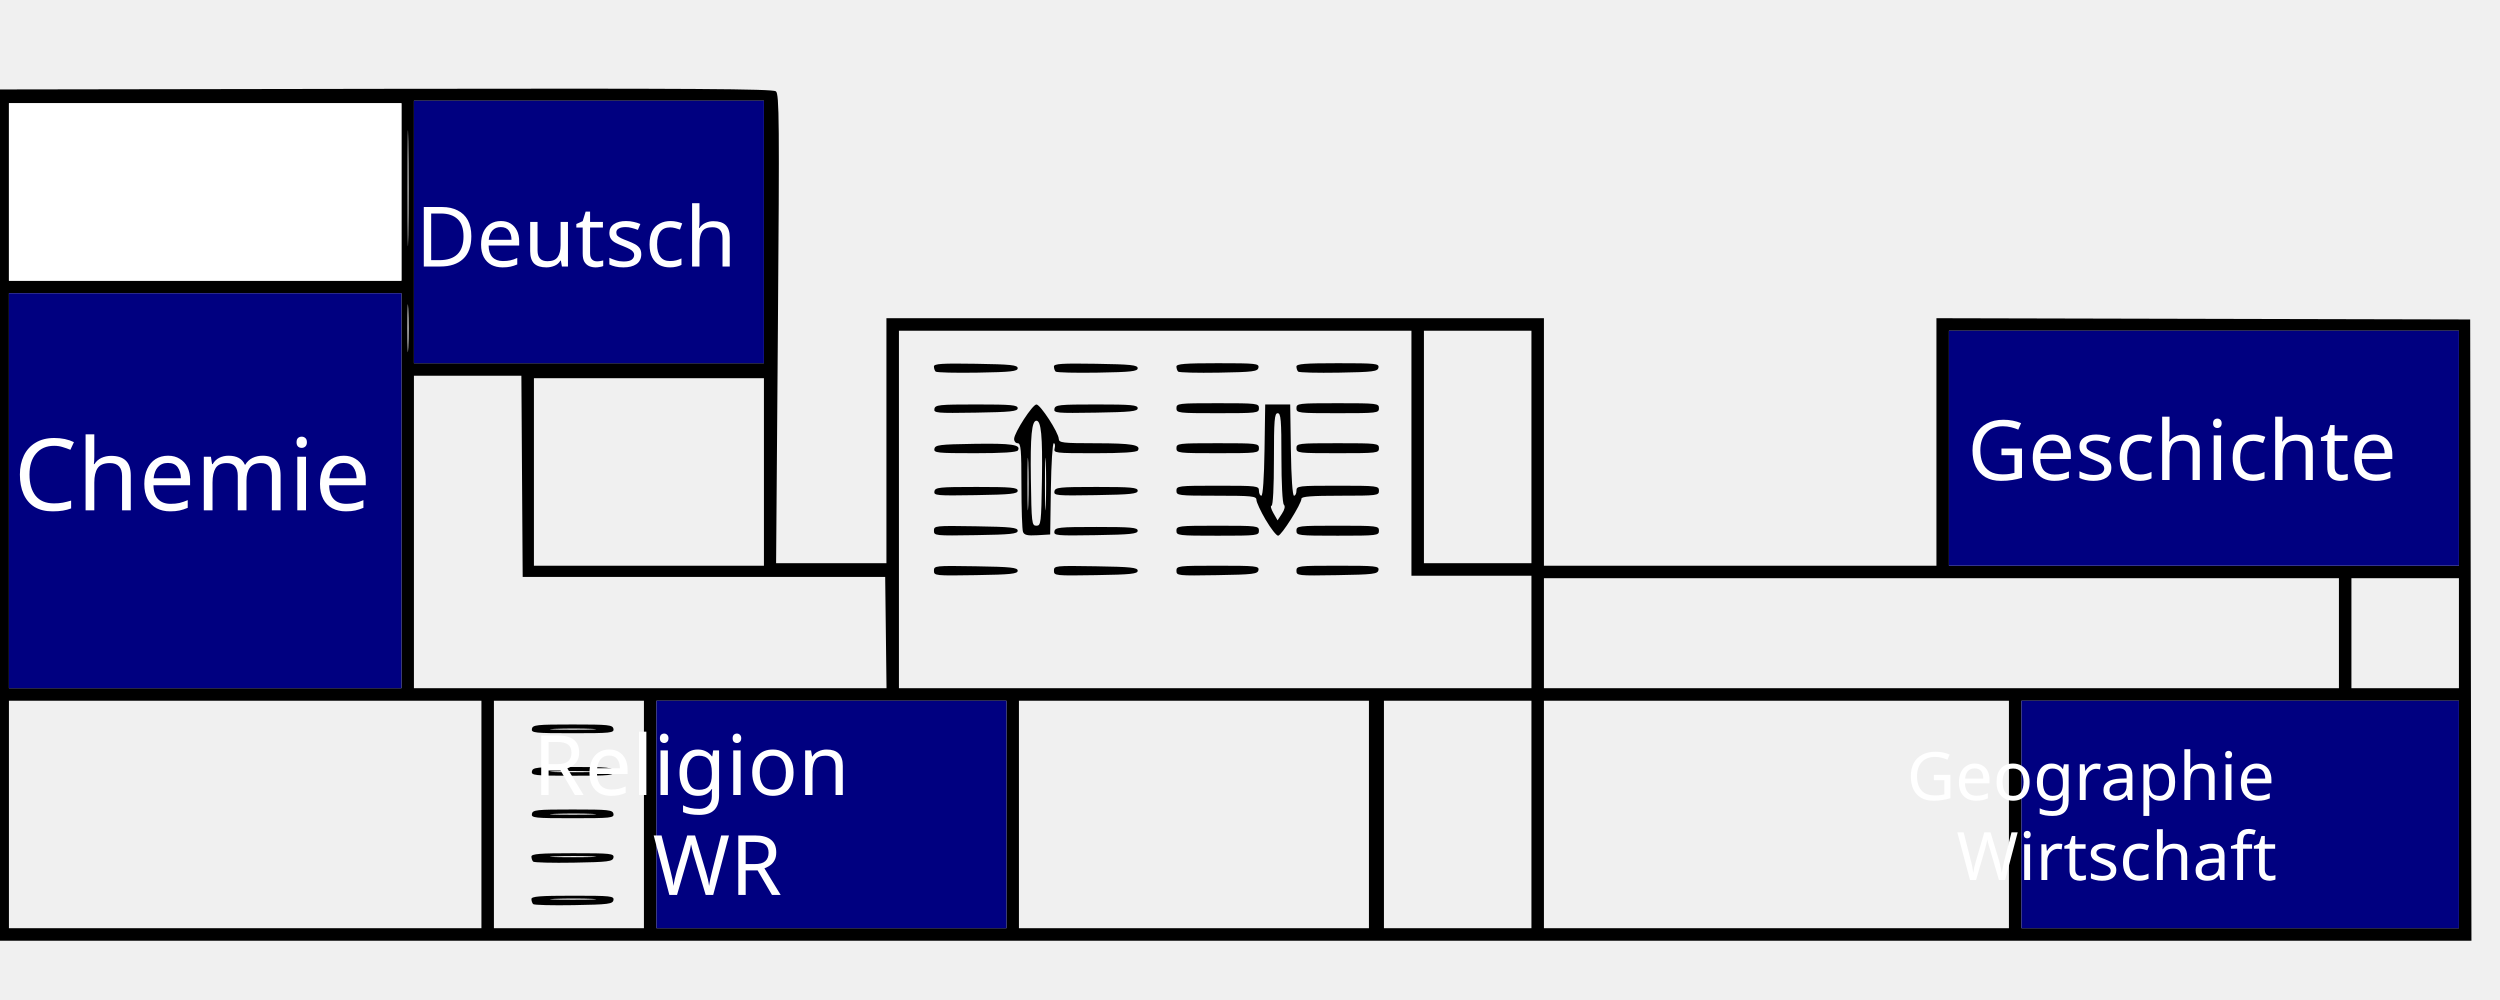
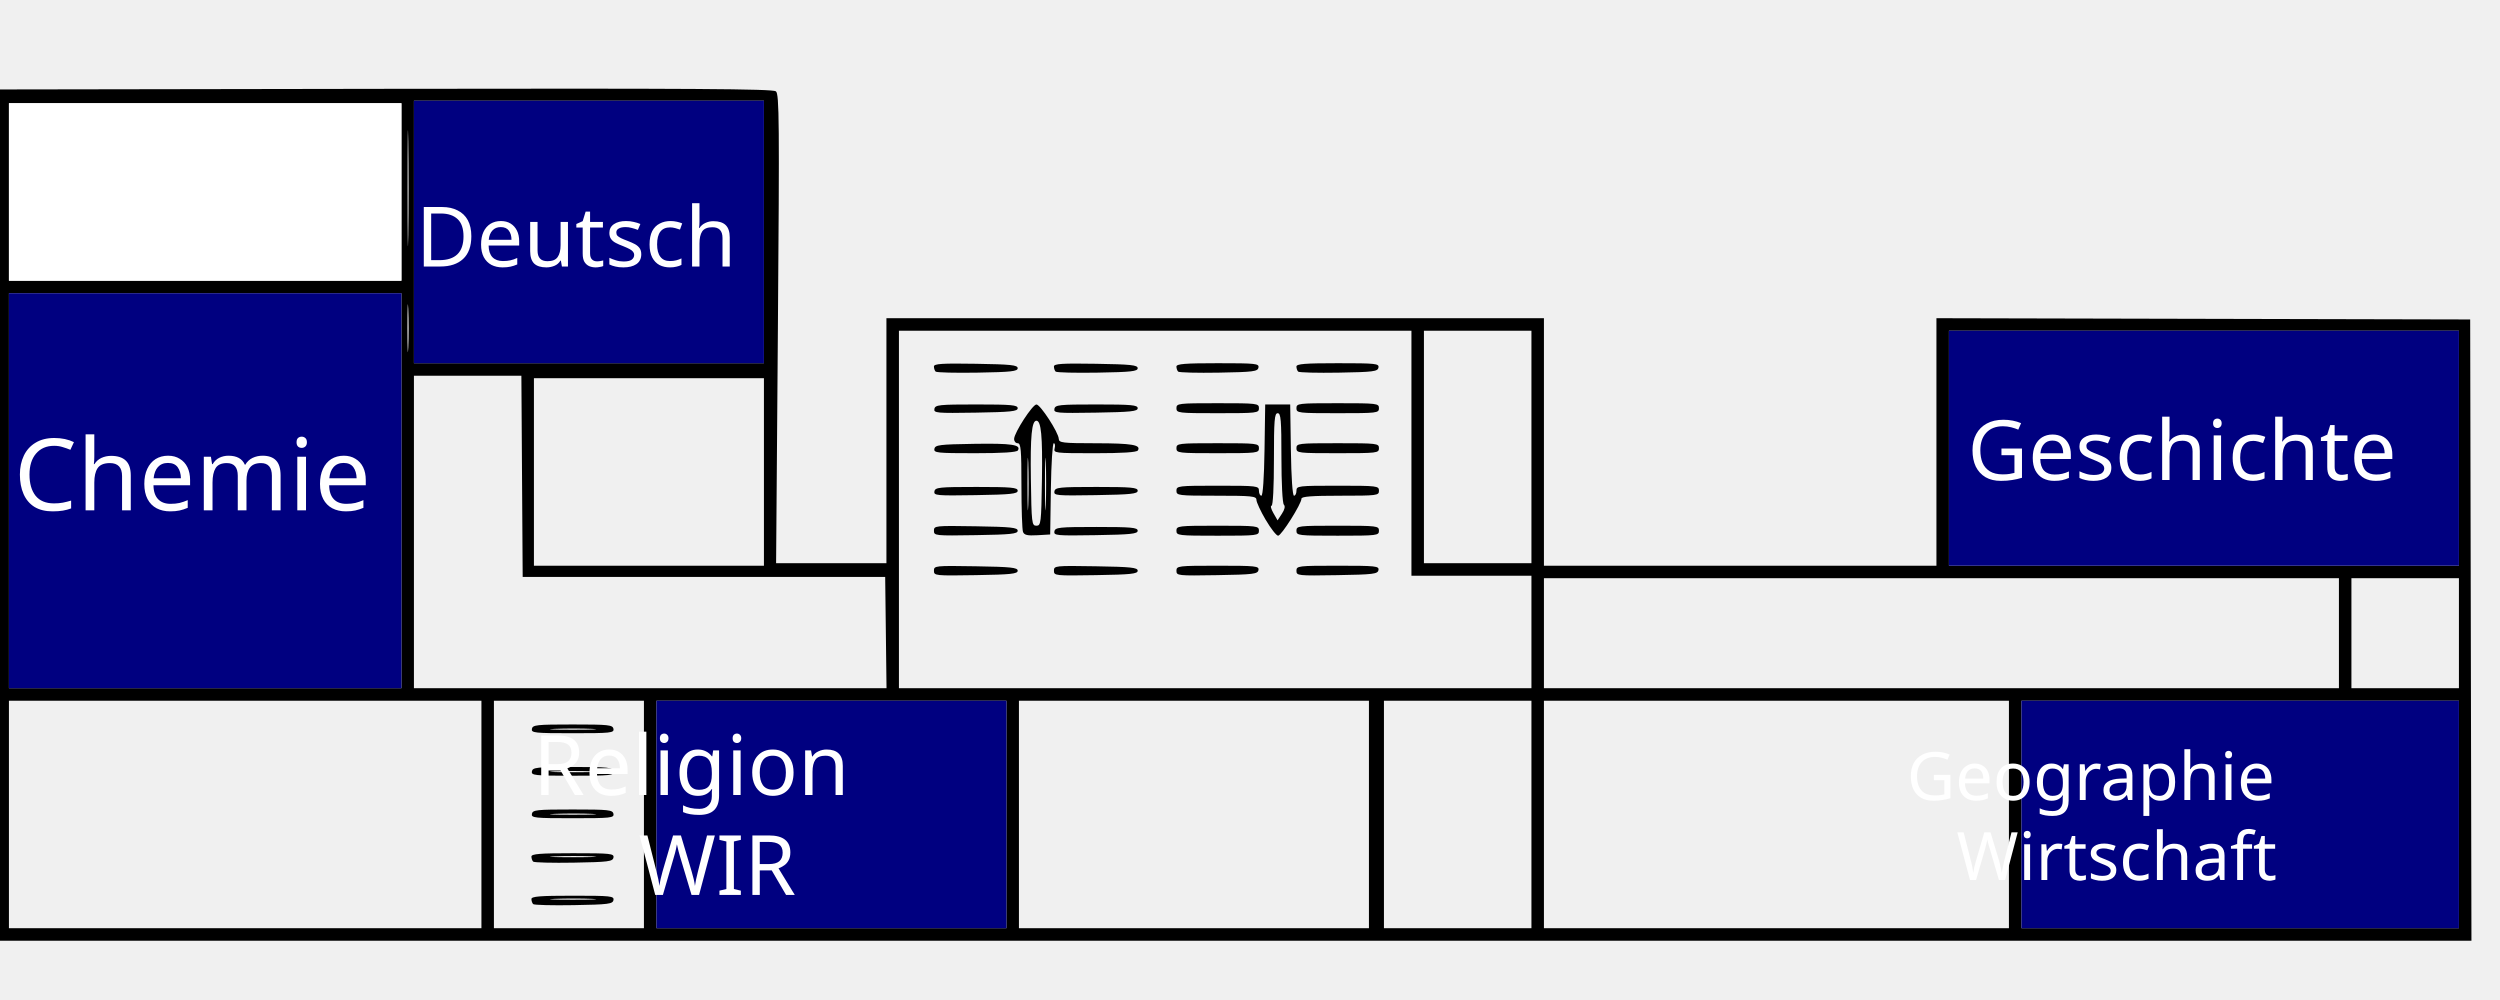
<svg xmlns="http://www.w3.org/2000/svg" xmlns:xlink="http://www.w3.org/1999/xlink" width="1000" height="400" viewBox="0 0 264.583 105.833" version="1.1" id="svg8">
  <defs id="defs2" />
  <g id="layer1" transform="translate(0,-93.88056)" style="display:inline">
    <path style="fill:#000000;stroke-width:0.265" d="m -0.313,148.394 0.067,-45.045 40.982,-0.067 c 32.531,-0.053 41.065,0.001 41.382,0.265 0.354,0.293 0.378,3.181 0.209,25.136 l -0.19,24.805 h 5.838 5.838 v -12.965 -12.965 h 34.793 34.793 v 13.097 13.097 h 20.77 20.77 v -13.098 -13.098 l 28.244,0.067 28.244,0.067 0.067,32.874 0.067,32.874 H 130.591 -0.38 Z M 50.951,180.078 V 168.039 H 25.948 0.945 v 12.039 12.039 H 25.948 50.951 Z m 17.198,0 v -12.039 h -7.938 -7.938 v 12.039 12.039 h 7.938 7.938 z m -11.723,9.487 c -0.101,-0.101 -0.183,-0.342 -0.183,-0.536 0,-0.28 0.907,-0.353 4.385,-0.353 4.034,0 4.378,0.037 4.296,0.463 -0.079,0.413 -0.529,0.471 -4.202,0.536 -2.262,0.04 -4.196,-0.01 -4.296,-0.11 z m 6.245,-0.555 c -1.048,-0.05 -2.834,-0.05 -3.969,-7.9e-4 -1.134,0.05 -0.277,0.091 1.906,0.091 2.183,2.6e-4 3.111,-0.04 2.063,-0.09 z m -6.245,-3.942 c -0.101,-0.101 -0.183,-0.342 -0.183,-0.536 0,-0.28 0.907,-0.353 4.385,-0.353 4.034,0 4.378,0.037 4.296,0.463 -0.079,0.413 -0.529,0.471 -4.202,0.536 -2.262,0.04 -4.196,-0.01 -4.296,-0.11 z m 6.245,-0.555 c -1.048,-0.05 -2.834,-0.05 -3.969,-8e-4 -1.134,0.05 -0.277,0.091 1.906,0.091 2.183,2.7e-4 3.111,-0.04 2.063,-0.09 z m -6.378,-4.5 c 0.08,-0.418 0.501,-0.463 4.315,-0.463 3.814,0 4.235,0.045 4.315,0.463 0.082,0.426 -0.263,0.463 -4.315,0.463 -4.052,0 -4.397,-0.037 -4.315,-0.463 z m 6.378,0.002 c -1.048,-0.05 -2.834,-0.05 -3.969,-7.9e-4 -1.134,0.05 -0.277,0.091 1.906,0.091 2.183,2.7e-4 3.111,-0.04 2.063,-0.09 z m -6.378,-4.5 c 0.08,-0.418 0.501,-0.463 4.315,-0.463 3.814,0 4.235,0.045 4.315,0.463 0.082,0.426 -0.263,0.463 -4.315,0.463 -4.052,0 -4.397,-0.037 -4.315,-0.463 z m 6.378,0.002 c -1.048,-0.05 -2.834,-0.05 -3.969,-7.9e-4 -1.134,0.05 -0.277,0.091 1.906,0.091 2.183,2.6e-4 3.111,-0.04 2.063,-0.09 z m -6.378,-4.5 c 0.08,-0.418 0.501,-0.463 4.315,-0.463 3.814,0 4.235,0.045 4.315,0.463 0.082,0.426 -0.263,0.463 -4.315,0.463 -4.052,0 -4.397,-0.037 -4.315,-0.463 z m 6.378,0.002 c -1.048,-0.05 -2.834,-0.05 -3.969,-8e-4 -1.134,0.05 -0.277,0.091 1.906,0.091 2.183,2.7e-4 3.111,-0.04 2.063,-0.09 z m 43.843,9.06 V 168.039 H 87.993 69.472 v 12.039 12.039 h 18.521 18.521 z m 38.365,0 V 168.039 H 126.357 107.837 v 12.039 12.039 h 18.521 18.521 z m 17.198,0 v -12.039 h -7.805 -7.805 v 12.039 12.039 h 7.805 7.805 z m 50.535,0 V 168.039 H 188.005 163.399 v 12.039 12.039 h 24.606 24.606 z m 47.625,0 v -12.039 h -23.151 -23.151 v 12.039 12.039 h 23.151 23.151 z M 42.485,145.814 V 124.912 H 21.715 0.945 v 20.902 20.902 H 21.715 42.485 Z m 51.268,15.015 -0.071,-5.887 H 74.499 55.317 l -0.069,-10.649 -0.069,-10.649 h -5.686 -5.686 v 16.536 16.536 h 25.008 25.008 z m 68.324,-0.066 v -5.953 h -6.35 -6.35 V 141.846 128.881 h -27.12 -27.12 v 18.918 18.918 h 33.47 33.47 z M 98.841,154.281 c 0,-0.528 0.118,-0.54 4.432,-0.469 3.731,0.061 4.432,0.135 4.432,0.469 0,0.334 -0.701,0.408 -4.432,0.469 -4.314,0.071 -4.432,0.058 -4.432,-0.469 z m 12.7,0 c 0,-0.528 0.118,-0.54 4.432,-0.469 3.731,0.061 4.432,0.135 4.432,0.469 0,0.334 -0.701,0.408 -4.432,0.469 -4.314,0.071 -4.432,0.058 -4.432,-0.469 z m 12.965,0.007 c 0,-0.516 0.159,-0.536 4.385,-0.536 4.034,0 4.378,0.037 4.296,0.463 -0.08,0.415 -0.538,0.471 -4.385,0.536 -4.161,0.07 -4.296,0.056 -4.296,-0.463 z m 12.7,0 c 0,-0.516 0.159,-0.536 4.385,-0.536 4.034,0 4.378,0.037 4.296,0.463 -0.08,0.415 -0.538,0.471 -4.385,0.536 -4.161,0.07 -4.296,0.056 -4.296,-0.463 z m -38.365,-4.24 c 0,-0.528 0.118,-0.54 4.432,-0.469 3.731,0.061 4.432,0.135 4.432,0.469 0,0.334 -0.701,0.408 -4.432,0.469 -4.314,0.071 -4.432,0.058 -4.432,-0.469 z m 9.426,0.123 c -0.091,-0.237 -0.165,-2.446 -0.165,-4.907 0,-3.803 -0.06,-4.476 -0.397,-4.476 -0.218,0 -0.388,-0.208 -0.378,-0.463 0.027,-0.678 1.949,-3.638 2.363,-3.638 0.413,0 2.335,2.96 2.363,3.638 0.017,0.419 0.39,0.463 3.921,0.467 3.828,0.004 4.813,0.172 4.45,0.76 -0.122,0.197 -1.634,0.294 -4.563,0.294 -4.251,0 -4.377,-0.016 -4.242,-0.529 0.076,-0.291 0.033,-0.529 -0.096,-0.529 -0.129,0 -0.266,2.173 -0.306,4.829 l -0.072,4.829 -1.356,0.079 c -1.058,0.061 -1.392,-0.016 -1.521,-0.352 z m 0.56,-7.346 c -0.049,-1.193 -0.089,-0.146 -0.088,2.328 2.6e-4,2.474 0.04,3.45 0.089,2.17 0.049,-1.28 0.048,-3.305 -5.3e-4,-4.498 z m 1.446,1.733 c 0.07,-4.512 -0.085,-6.152 -0.584,-6.152 -0.498,0 -0.655,1.638 -0.589,6.152 0.068,4.704 0.099,4.961 0.584,4.961 0.485,0 0.516,-0.258 0.589,-4.961 z m 0.406,-1.733 c -0.049,-1.193 -0.089,-0.146 -0.088,2.328 2.6e-4,2.474 0.04,3.45 0.089,2.17 0.049,-1.28 0.048,-3.305 -5.2e-4,-4.498 z m 0.911,7.296 c 0.082,-0.427 0.486,-0.47 4.452,-0.47 3.701,0 4.362,0.06 4.362,0.397 0,0.334 -0.703,0.408 -4.452,0.47 -4.143,0.068 -4.446,0.04 -4.362,-0.397 z m 12.915,-0.073 c 0,-0.508 0.176,-0.529 4.366,-0.529 4.189,0 4.366,0.021 4.366,0.529 0,0.508 -0.176,0.529 -4.366,0.529 -4.189,0 -4.366,-0.021 -4.366,-0.529 z m 9.448,-1.148 c -0.54,-0.922 -0.981,-1.875 -0.981,-2.117 0,-0.391 -0.464,-0.44 -4.233,-0.44 -4.057,0 -4.233,-0.022 -4.233,-0.529 0,-0.508 0.176,-0.529 4.366,-0.529 4.189,0 4.366,0.021 4.366,0.529 0,0.291 0.116,0.529 0.259,0.529 0.156,0 0.287,-1.909 0.331,-4.829 l 0.072,-4.829 h 1.323 1.323 l 0.072,4.829 c 0.044,2.919 0.174,4.829 0.331,4.829 0.142,0 0.259,-0.238 0.259,-0.529 0,-0.508 0.176,-0.529 4.366,-0.529 4.189,0 4.366,0.021 4.366,0.529 0,0.506 -0.176,0.529 -4.101,0.529 -2.998,0 -4.101,0.085 -4.101,0.315 0,0.548 -2.125,3.918 -2.47,3.918 -0.182,0 -0.772,-0.755 -1.311,-1.677 z m 1.922,-1.612 c -0.147,-0.147 -0.257,-2.275 -0.257,-4.966 0,-4.01 -0.059,-4.71 -0.397,-4.71 -0.338,0 -0.397,0.72 -0.397,4.895 0,2.928 -0.101,4.895 -0.252,4.895 -0.139,0 -0.052,0.349 0.192,0.775 l 0.445,0.775 0.461,-0.703 c 0.298,-0.455 0.37,-0.794 0.204,-0.96 z m 1.331,2.759 c 0,-0.508 0.176,-0.529 4.366,-0.529 4.189,0 4.366,0.021 4.366,0.529 0,0.508 -0.176,0.529 -4.366,0.529 -4.189,0 -4.366,-0.021 -4.366,-0.529 z m -38.315,-4.161 c 0.082,-0.427 0.486,-0.47 4.452,-0.47 3.701,0 4.362,0.06 4.362,0.397 0,0.334 -0.703,0.408 -4.452,0.47 -4.143,0.068 -4.446,0.04 -4.362,-0.397 z m 12.7,0 c 0.082,-0.427 0.486,-0.47 4.452,-0.47 3.701,0 4.362,0.06 4.362,0.397 0,0.334 -0.703,0.408 -4.452,0.47 -4.143,0.068 -4.446,0.04 -4.362,-0.397 z m -12.699,-4.504 c 0.079,-0.414 0.525,-0.47 4.187,-0.529 3.985,-0.064 5.02,0.091 4.645,0.698 -0.122,0.197 -1.631,0.294 -4.551,0.294 -4.019,0 -4.362,-0.037 -4.281,-0.463 z m 25.614,-0.066 c 0,-0.508 0.176,-0.529 4.366,-0.529 4.189,0 4.366,0.021 4.366,0.529 0,0.508 -0.176,0.529 -4.366,0.529 -4.189,0 -4.366,-0.021 -4.366,-0.529 z m 12.7,0 c 0,-0.508 0.176,-0.529 4.366,-0.529 4.189,0 4.366,0.021 4.366,0.529 0,0.508 -0.176,0.529 -4.366,0.529 -4.189,0 -4.366,-0.021 -4.366,-0.529 z m -38.315,-4.161 c 0.082,-0.427 0.486,-0.47 4.452,-0.47 3.701,0 4.362,0.06 4.362,0.397 0,0.334 -0.703,0.408 -4.452,0.47 -4.143,0.068 -4.446,0.04 -4.362,-0.397 z m 12.7,0 c 0.082,-0.427 0.486,-0.47 4.452,-0.47 3.701,0 4.362,0.06 4.362,0.397 0,0.334 -0.703,0.408 -4.452,0.47 -4.143,0.068 -4.446,0.04 -4.362,-0.397 z m 12.915,-0.073 c 0,-0.508 0.176,-0.529 4.366,-0.529 4.189,0 4.366,0.021 4.366,0.529 0,0.508 -0.176,0.529 -4.366,0.529 -4.189,0 -4.366,-0.021 -4.366,-0.529 z m 12.7,0 c 0,-0.508 0.176,-0.529 4.366,-0.529 4.189,0 4.366,0.021 4.366,0.529 0,0.508 -0.176,0.529 -4.366,0.529 -4.189,0 -4.366,-0.021 -4.366,-0.529 z M 99.023,133.209 c -0.1,-0.1 -0.183,-0.344 -0.183,-0.542 0,-0.291 0.84,-0.345 4.432,-0.287 3.731,0.061 4.432,0.135 4.432,0.469 0,0.333 -0.681,0.408 -4.249,0.469 -2.337,0.04 -4.331,-0.01 -4.432,-0.11 z m 12.7,0 c -0.1,-0.1 -0.183,-0.344 -0.183,-0.542 0,-0.291 0.84,-0.345 4.432,-0.287 3.731,0.061 4.432,0.135 4.432,0.469 0,0.333 -0.681,0.408 -4.249,0.469 -2.337,0.04 -4.331,-0.01 -4.432,-0.11 z m 12.965,1.5e-4 c -0.101,-0.101 -0.183,-0.342 -0.183,-0.536 0,-0.28 0.907,-0.353 4.385,-0.353 4.034,0 4.378,0.037 4.296,0.463 -0.079,0.413 -0.529,0.471 -4.202,0.536 -2.262,0.04 -4.196,-0.01 -4.296,-0.11 z m 12.7,0 c -0.101,-0.101 -0.183,-0.342 -0.183,-0.536 0,-0.28 0.907,-0.353 4.385,-0.353 4.034,0 4.378,0.037 4.296,0.463 -0.079,0.413 -0.529,0.471 -4.202,0.536 -2.262,0.04 -4.196,-0.01 -4.296,-0.11 z m 110.148,27.687 v -5.821 H 205.468 163.399 v 5.821 5.821 h 42.069 42.069 z m 12.7,0 v -5.821 h -5.689 -5.689 v 5.821 5.821 h 5.689 5.689 z M 80.849,143.83 v -9.922 H 68.678 56.507 v 9.922 9.922 H 68.678 80.849 Z M 260.237,141.317 v -12.435 h -26.988 -26.988 v 12.435 12.435 h 26.988 26.988 z m -98.16,-0.132 v -12.303 h -5.689 -5.689 v 12.303 12.303 h 5.689 5.689 z M 43.21,126.566 c -0.05,-1.128 -0.09,-0.205 -0.09,2.051 0,2.256 0.041,3.178 0.09,2.051 0.05,-1.128 0.05,-2.973 0,-4.101 z m 37.639,-8.136 V 104.539 H 62.328 43.807 v 13.891 13.891 h 18.521 18.521 z m -38.365,-4.233 v -9.393 H 21.715 0.945 v 9.393 9.393 H 21.715 42.485 Z m 0.727,-5.358 c -0.043,-2.729 -0.078,-0.496 -0.078,4.961 0,5.457 0.035,7.689 0.078,4.961 0.043,-2.729 0.043,-7.193 0,-9.922 z" id="path3803" />
    <rect style="fill:#ffffff;stroke-width:0.265" id="rect8" width="41.54" height="18.785" x="0.945" y="104.804" />
    <a id="a35" xlink:href="#geschichte">
      <g id="g33">
        <rect style="fill:#000080;stroke-width:0.265" id="rect16" width="53.975" height="24.871" x="206.262" y="128.881" />
        <text xml:space="preserve" style="font-style:normal;font-weight:normal;font-size:10.583px;line-height:1000;font-family:sans-serif;letter-spacing:0px;word-spacing:0px;fill:#000000;fill-opacity:1;stroke:none;stroke-width:0.265" x="208.227" y="144.681" id="text22">
          <tspan id="tspan20" x="208.227" y="144.681" style="font-size:8.819px;fill:#ffffff;stroke-width:0.265">Geschichte</tspan>
        </text>
      </g>
    </a>
    <a id="a3750" xlink:href="#geographie-wirtschaft">
      <g id="g3748">
        <rect style="fill:#000080;stroke-width:0.265" id="rect18" width="46.302" height="24.077" x="213.935" y="168.039" />
        <text xml:space="preserve" style="font-style:normal;font-weight:normal;font-size:10.583px;line-height:0.8;font-family:sans-serif;text-align:center;letter-spacing:0px;word-spacing:0px;text-anchor:middle;fill:#000000;fill-opacity:1;stroke:none;stroke-width:0.265" x="236.406" y="178.547" id="text26">
          <tspan id="tspan24" x="236.406" y="178.547" style="font-size:7.056px;line-height:0.8;text-align:center;text-anchor:middle;fill:#ffffff;stroke-width:0.265">Geographie</tspan>
          <tspan x="236.406" y="187.014" style="font-size:7.056px;line-height:0.8;text-align:center;text-anchor:middle;fill:#ffffff;stroke-width:0.265" id="tspan28">Wirtschaft</tspan>
        </text>
      </g>
    </a>
    <a id="a3738" xlink:href="#religion-wr">
      <g id="g3736">
        <rect style="fill:#000080;stroke-width:0.265" id="rect14" width="37.042" height="24.077" x="69.472" y="168.039" />
        <text xml:space="preserve" style="font-style:normal;font-weight:normal;font-size:10.583px;line-height:1;font-family:sans-serif;letter-spacing:0px;word-spacing:0px;fill:#000000;fill-opacity:1;stroke:none;stroke-width:0.265" x="88.3" y="178.012" id="text3728">
          <tspan id="tspan3726" x="88.3" y="178.012" style="font-size:8.819px;line-height:1;text-align:center;text-anchor:middle;fill:#ffffff;stroke-width:0.265">Religion</tspan>
-           <tspan x="88.3" y="188.595" style="font-size:8.819px;line-height:1;text-align:center;text-anchor:middle;fill:#ffffff;stroke-width:0.265" id="tspan3730">WR</tspan>
+           <tspan x="88.3" y="188.595" style="font-size:8.819px;line-height:1;text-align:center;text-anchor:middle;fill:#ffffff;stroke-width:0.265" id="tspan3730">WIR</tspan>
        </text>
      </g>
    </a>
    <a id="a3772" xlink:href="#chemie">
      <g id="g3770">
        <rect style="fill:#000080;stroke-width:0.265" id="rect12" width="41.54" height="41.804" x="0.945" y="124.912" />
        <text xml:space="preserve" style="font-style:normal;font-weight:normal;font-size:10.583px;line-height:1000;font-family:sans-serif;letter-spacing:0px;word-spacing:0px;fill:#000000;fill-opacity:1;stroke:none;stroke-width:0.265" x="1.465" y="147.89" id="text3747">
          <tspan id="tspan3745" x="1.465" y="147.89" style="fill:#ffffff;stroke-width:0.265">Chemie</tspan>
        </text>
      </g>
    </a>
    <a id="a3783" xlink:href="#deutsch">
      <g id="g3781">
        <rect style="fill:#000080;stroke-width:0.265" id="rect10" width="37.042" height="27.781" x="43.807" y="104.539" />
        <text xml:space="preserve" style="font-style:normal;font-weight:normal;font-size:10.583px;line-height:1000;font-family:sans-serif;letter-spacing:0px;word-spacing:0px;display:inline;fill:#000000;fill-opacity:1;stroke:none;stroke-width:0.265" x="43.993" y="122.089" id="text3747-3">
          <tspan id="tspan3745-6" x="43.993" y="122.089" style="font-size:8.819px;fill:#ffffff;stroke-width:0.265">Deutsch</tspan>
        </text>
      </g>
    </a>
  </g>
</svg>
